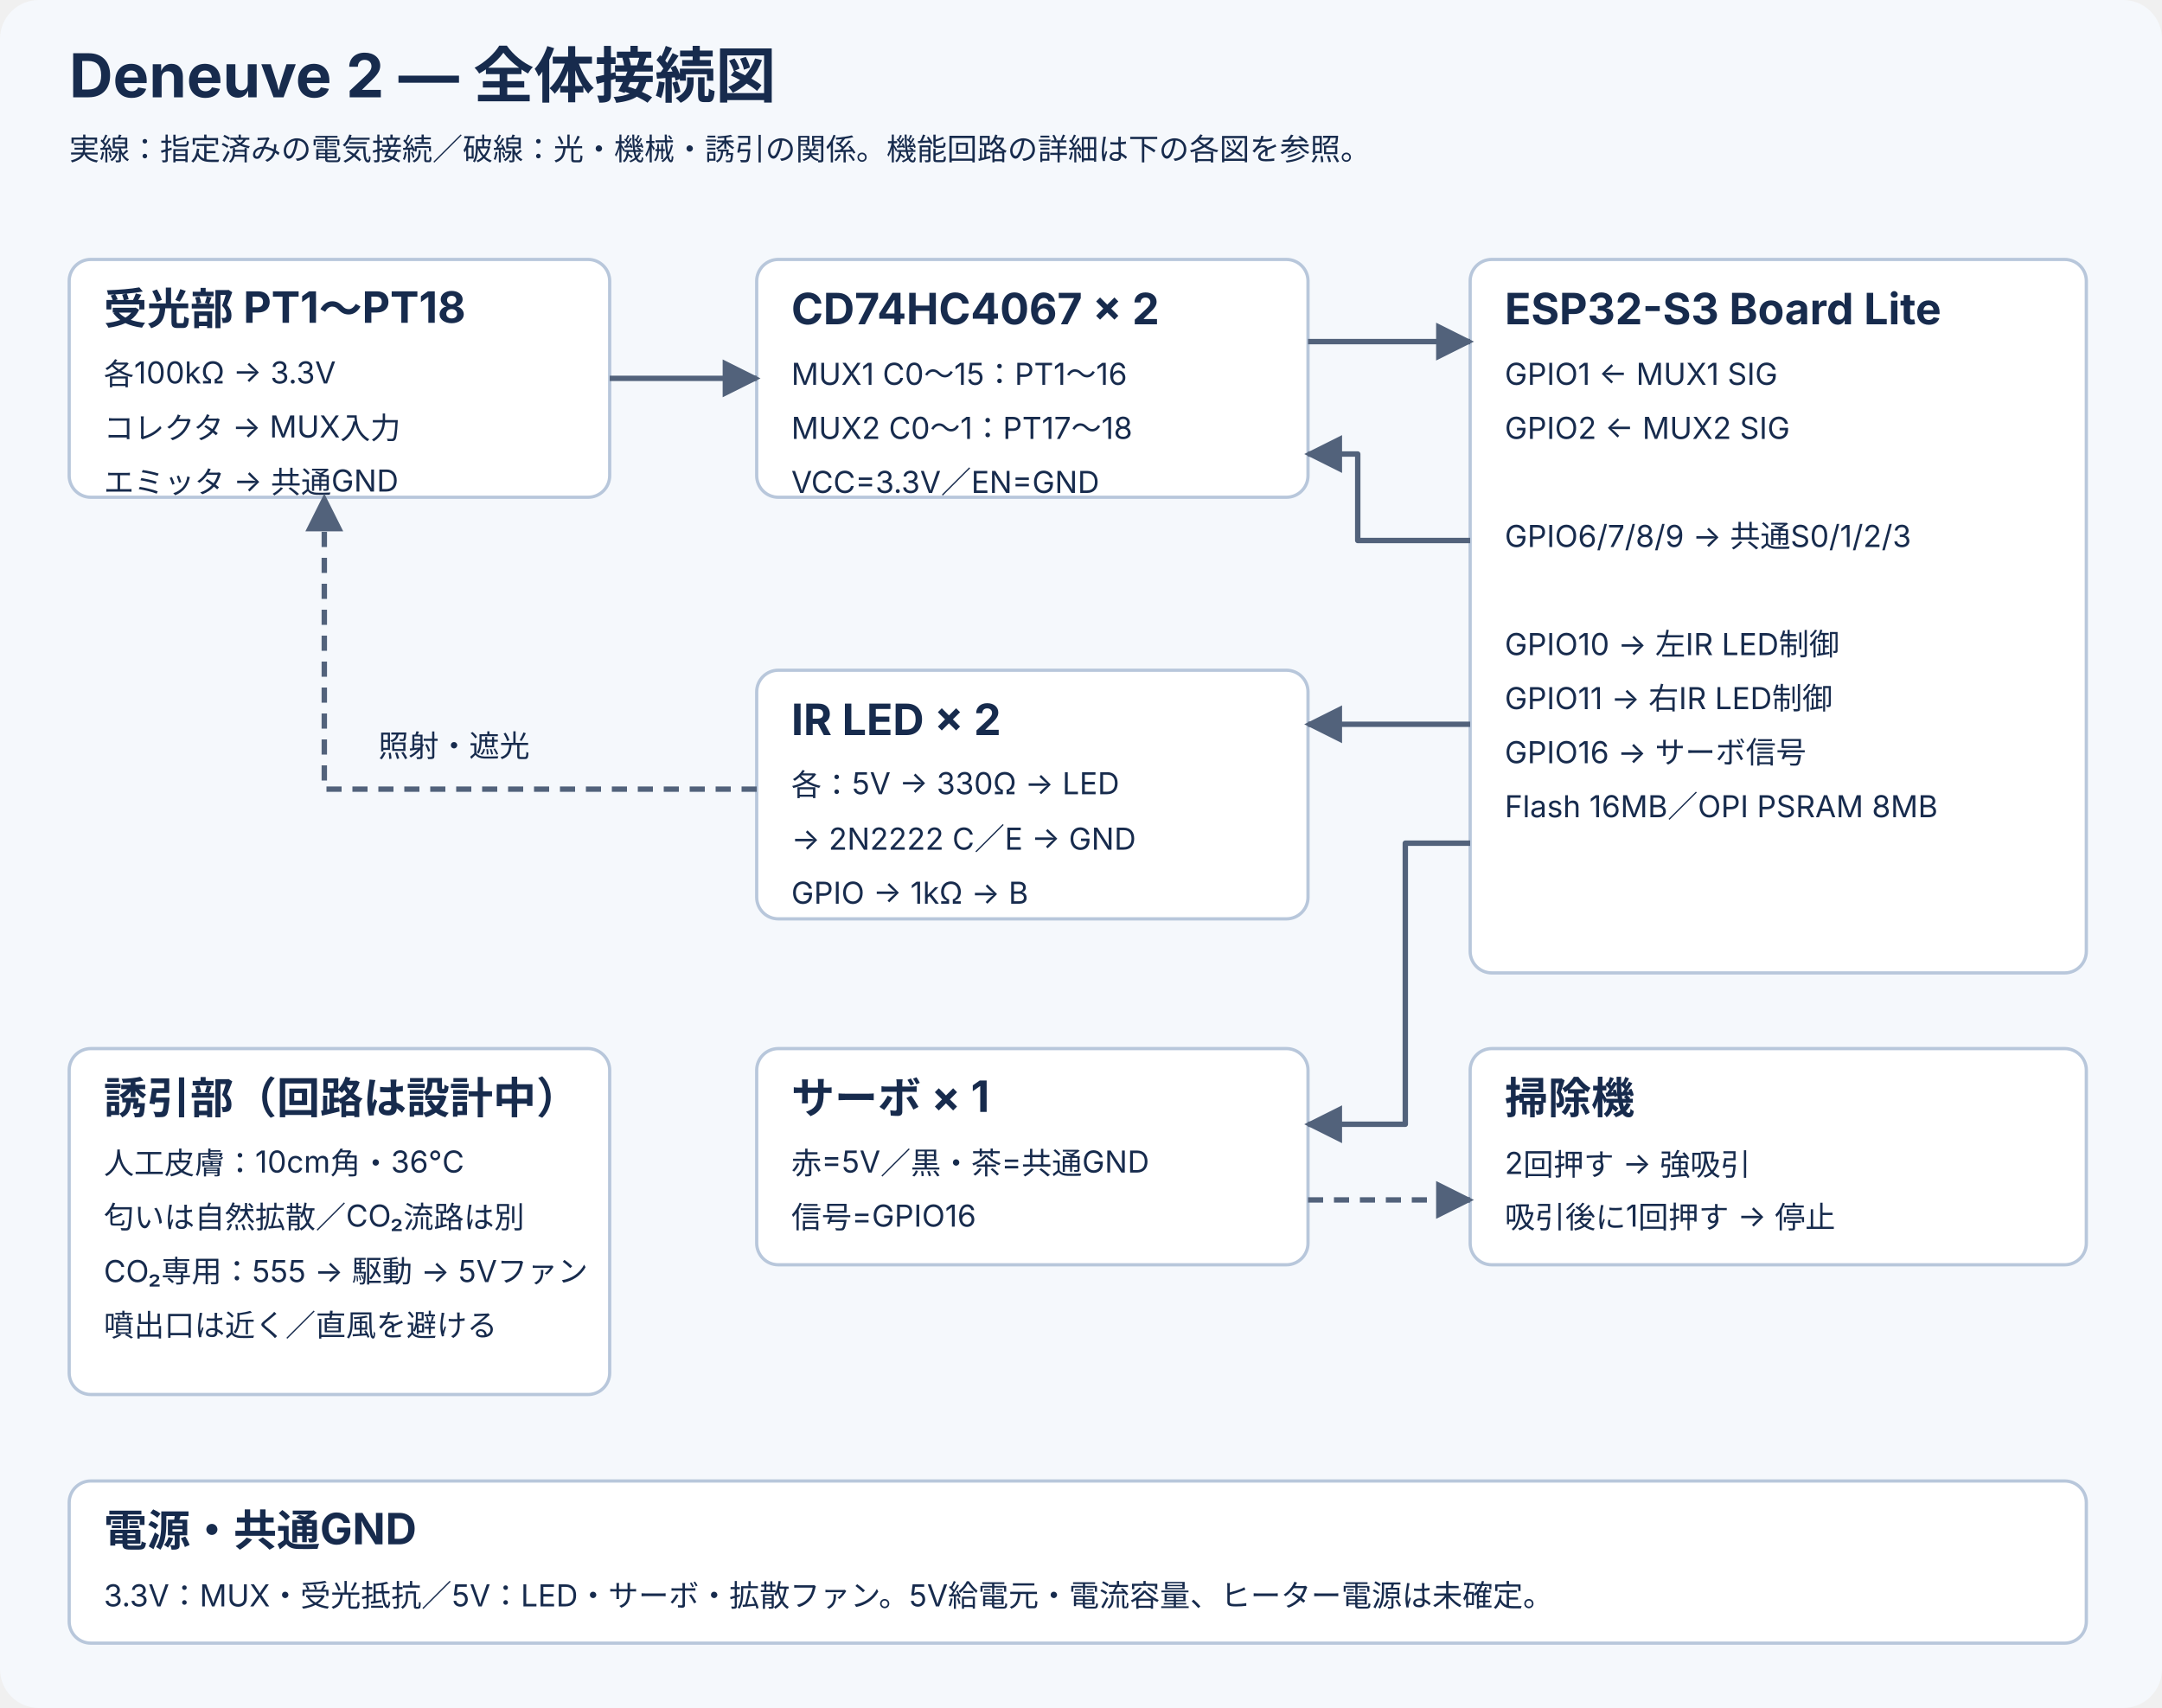
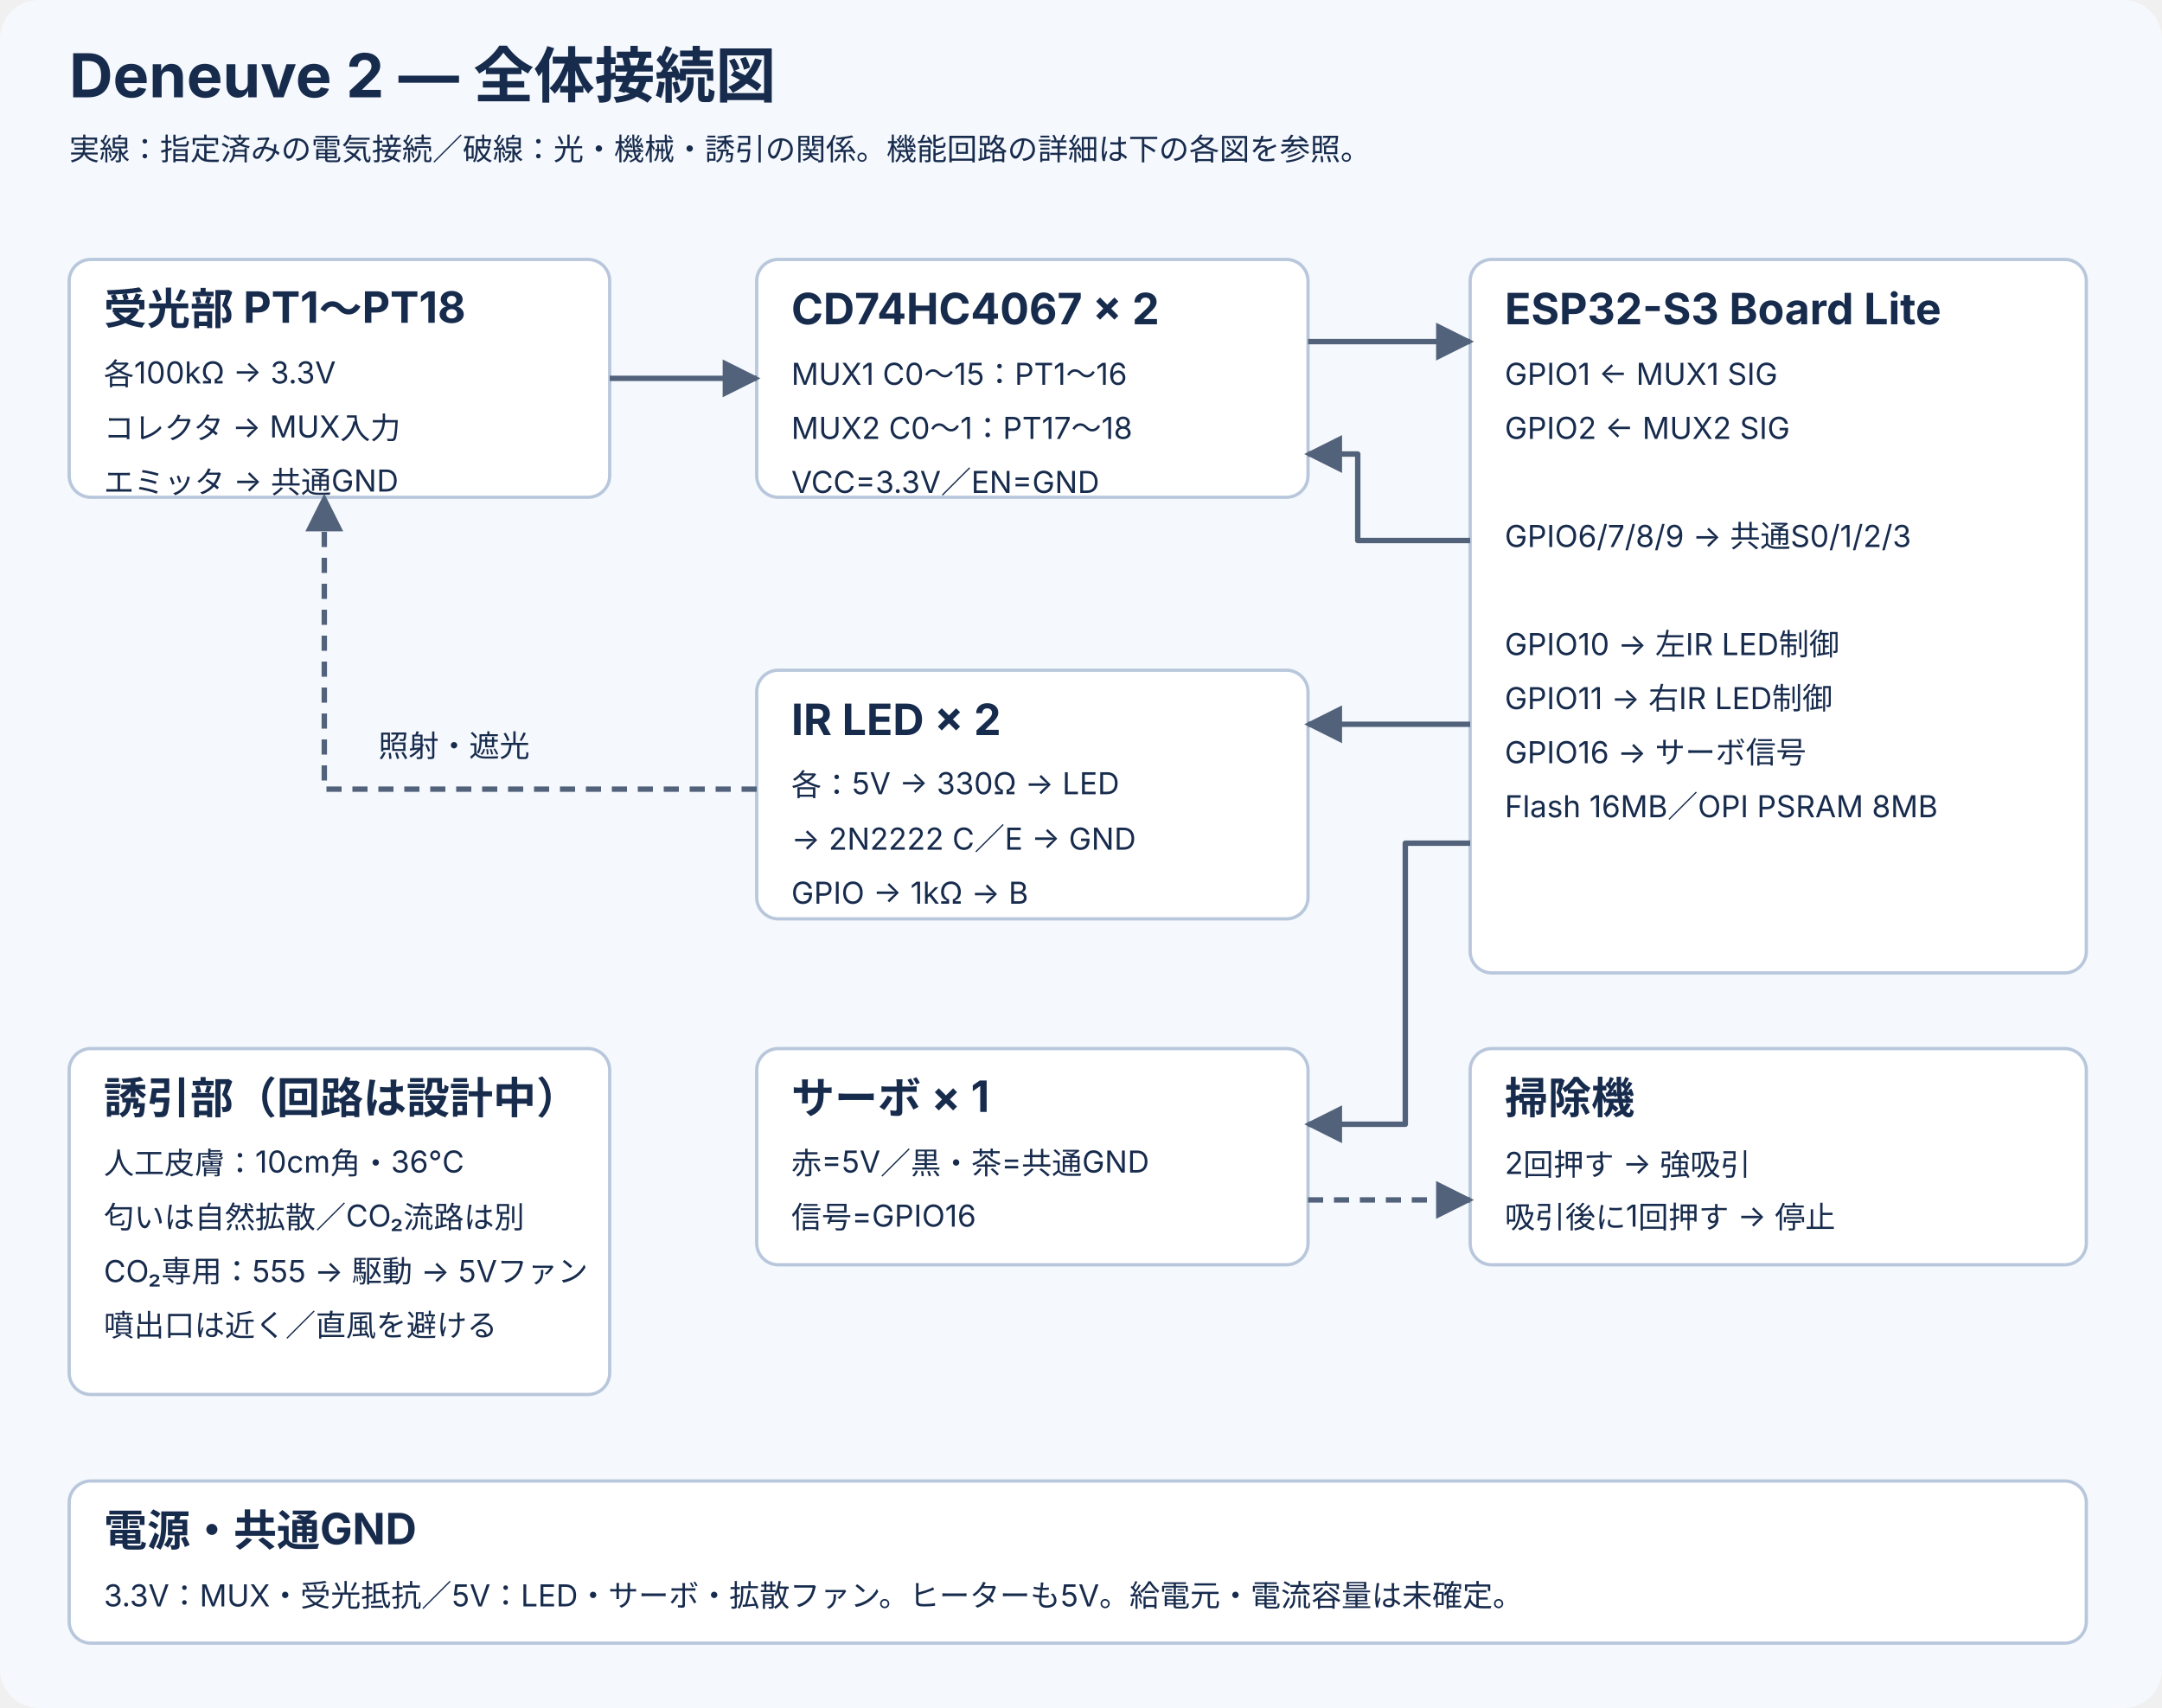
<svg xmlns="http://www.w3.org/2000/svg" viewBox="0 0 1000 790" role="img" aria-labelledby="title desc">
  <defs>
    <marker id="arrow" viewBox="0 0 10 10" refX="9" refY="5" markerWidth="7" markerHeight="7" orient="auto-start-reverse">
      <path d="M0 0L10 5L0 10z" fill="#52627b" />
    </marker>
  </defs>
  <style>text{font-family:system-ui,-apple-system,"Noto Sans JP",sans-serif;fill:#172b4d;font-size:17px}.small{font-size:14px}.label{font-size:20px;font-weight:700}.title{font-size:28px;font-weight:750}.muted{fill:#52627b} .wire{fill:none;stroke:#52627b;stroke-width:2.5;stroke-linejoin:round}</style>
  <rect width="1000" height="790" rx="18" fill="#f5f8fc" />
  <text x="32" y="45" class="title" text-anchor="start">Deneuve 2 — 全体接続図</text>
  <text x="32" y="74" class="small" text-anchor="start">実線：指定済みの電気接続／破線：光・機械・誘引の関係。機能回路の詳細は下の各図を参照。</text>
  <rect x="32" y="120" width="250" height="110" rx="10" fill="#ffffff" stroke="#b8c7db" stroke-width="1.5" />
  <text x="48" y="150" class="label" text-anchor="start">受光部 PT1〜PT18</text>
  <text x="48" y="178" class="small" text-anchor="start">各100kΩ → 3.3V</text>
  <text x="48" y="203" class="small" text-anchor="start">コレクタ → MUX入力</text>
  <text x="48" y="228" class="small" text-anchor="start">エミッタ → 共通GND</text>
  <rect x="350" y="120" width="255" height="110" rx="10" fill="#ffffff" stroke="#b8c7db" stroke-width="1.5" />
  <text x="366" y="150" class="label" text-anchor="start">CD74HC4067 × 2</text>
  <text x="366" y="178" class="small" text-anchor="start">MUX1 C0〜15：PT1〜16</text>
  <text x="366" y="203" class="small" text-anchor="start">MUX2 C0〜1：PT17〜18</text>
  <text x="366" y="228" class="small" text-anchor="start">VCC=3.3V／EN=GND</text>
  <polyline points="282,175 350,175" class="wire" style="stroke:#52627b" marker-end="url(#arrow)" />
  <rect x="680" y="120" width="285" height="330" rx="10" fill="#ffffff" stroke="#b8c7db" stroke-width="1.5" />
  <text x="696" y="150" class="label" text-anchor="start">ESP32-S3 Board Lite</text>
  <text x="696" y="178" class="small" text-anchor="start">GPIO1 ← MUX1 SIG</text>
  <text x="696" y="203" class="small" text-anchor="start">GPIO2 ← MUX2 SIG</text>
  <text x="696" y="228" class="small" text-anchor="start" />
  <text x="696" y="253" class="small" text-anchor="start">GPIO6/7/8/9 → 共通S0/1/2/3</text>
  <text x="696" y="278" class="small" text-anchor="start" />
  <text x="696" y="303" class="small" text-anchor="start">GPIO10 → 左IR LED制御</text>
  <text x="696" y="328" class="small" text-anchor="start">GPIO11 → 右IR LED制御</text>
  <text x="696" y="353" class="small" text-anchor="start">GPIO16 → サーボ信号</text>
  <text x="696" y="378" class="small" text-anchor="start">Flash 16MB／OPI PSRAM 8MB</text>
  <polyline points="605,158 680,158" class="wire" style="stroke:#52627b" marker-end="url(#arrow)" />
  <polyline points="680,250 628,250 628,210 605,210" class="wire" style="stroke:#52627b" marker-end="url(#arrow)" />
  <rect x="350" y="310" width="255" height="115" rx="10" fill="#ffffff" stroke="#b8c7db" stroke-width="1.5" />
  <text x="366" y="340" class="label" text-anchor="start">IR LED × 2</text>
  <text x="366" y="368" class="small" text-anchor="start">各：5V → 330Ω → LED</text>
  <text x="366" y="393" class="small" text-anchor="start">→ 2N2222 C／E → GND</text>
  <text x="366" y="418" class="small" text-anchor="start">GPIO → 1kΩ → B</text>
  <polyline points="680,335 605,335" class="wire" style="stroke:#52627b" marker-end="url(#arrow)" />
  <polyline points="350,365 150,365 150,230" class="wire" style="stroke:#52627b" marker-end="url(#arrow)" stroke-dasharray="7 5" />
  <text x="175" y="350" class="small" text-anchor="start">照射・遮光</text>
  <rect x="350" y="485" width="255" height="100" rx="10" fill="#ffffff" stroke="#b8c7db" stroke-width="1.5" />
  <text x="366" y="515" class="label" text-anchor="start">サーボ × 1</text>
  <text x="366" y="543" class="small" text-anchor="start">赤=5V／黒・茶=共通GND</text>
  <text x="366" y="568" class="small" text-anchor="start">信号=GPIO16</text>
  <polyline points="680,390 650,390 650,520 605,520" class="wire" style="stroke:#52627b" marker-end="url(#arrow)" />
  <rect x="680" y="485" width="285" height="100" rx="10" fill="#ffffff" stroke="#b8c7db" stroke-width="1.5" />
  <text x="696" y="515" class="label" text-anchor="start">掃除機</text>
  <text x="696" y="543" class="small" text-anchor="start">2回押す → 強吸引</text>
  <text x="696" y="568" class="small" text-anchor="start">吸引後に1回押す → 停止</text>
  <polyline points="605,555 680,555" class="wire" style="stroke:#52627b" marker-end="url(#arrow)" stroke-dasharray="7 5" />
  <rect x="32" y="485" width="250" height="160" rx="10" fill="#ffffff" stroke="#b8c7db" stroke-width="1.5" />
  <text x="48" y="515" class="label" text-anchor="start">誘引部（回路は設計中）</text>
  <text x="48" y="543" class="small" text-anchor="start">人工皮膚：10cm角・36°C</text>
  <text x="48" y="568" class="small" text-anchor="start">匂いは自然拡散／CO₂流路は別</text>
  <text x="48" y="593" class="small" text-anchor="start">CO₂専用：555 → 駆動 → 5Vファン</text>
  <text x="48" y="618" class="small" text-anchor="start">噴出口は近く／直風を避ける</text>
  <rect x="32" y="685" width="933" height="75" rx="10" fill="#ffffff" stroke="#b8c7db" stroke-width="1.5" />
  <text x="48" y="715" class="label" text-anchor="start">電源・共通GND</text>
-   <text x="48" y="743" class="small" text-anchor="start">3.3V：MUX・受光抵抗／5V：LED・サーボ・拡散ファン。5V給電元・電流容量、ヒーター電源は未確定。</text>
+   <text x="48" y="743" class="small" text-anchor="start">3.3V：MUX・受光抵抗／5V：LED・サーボ・拡散ファン。ヒーターも5V。給電元・電流容量は未確定。</text>
</svg>
